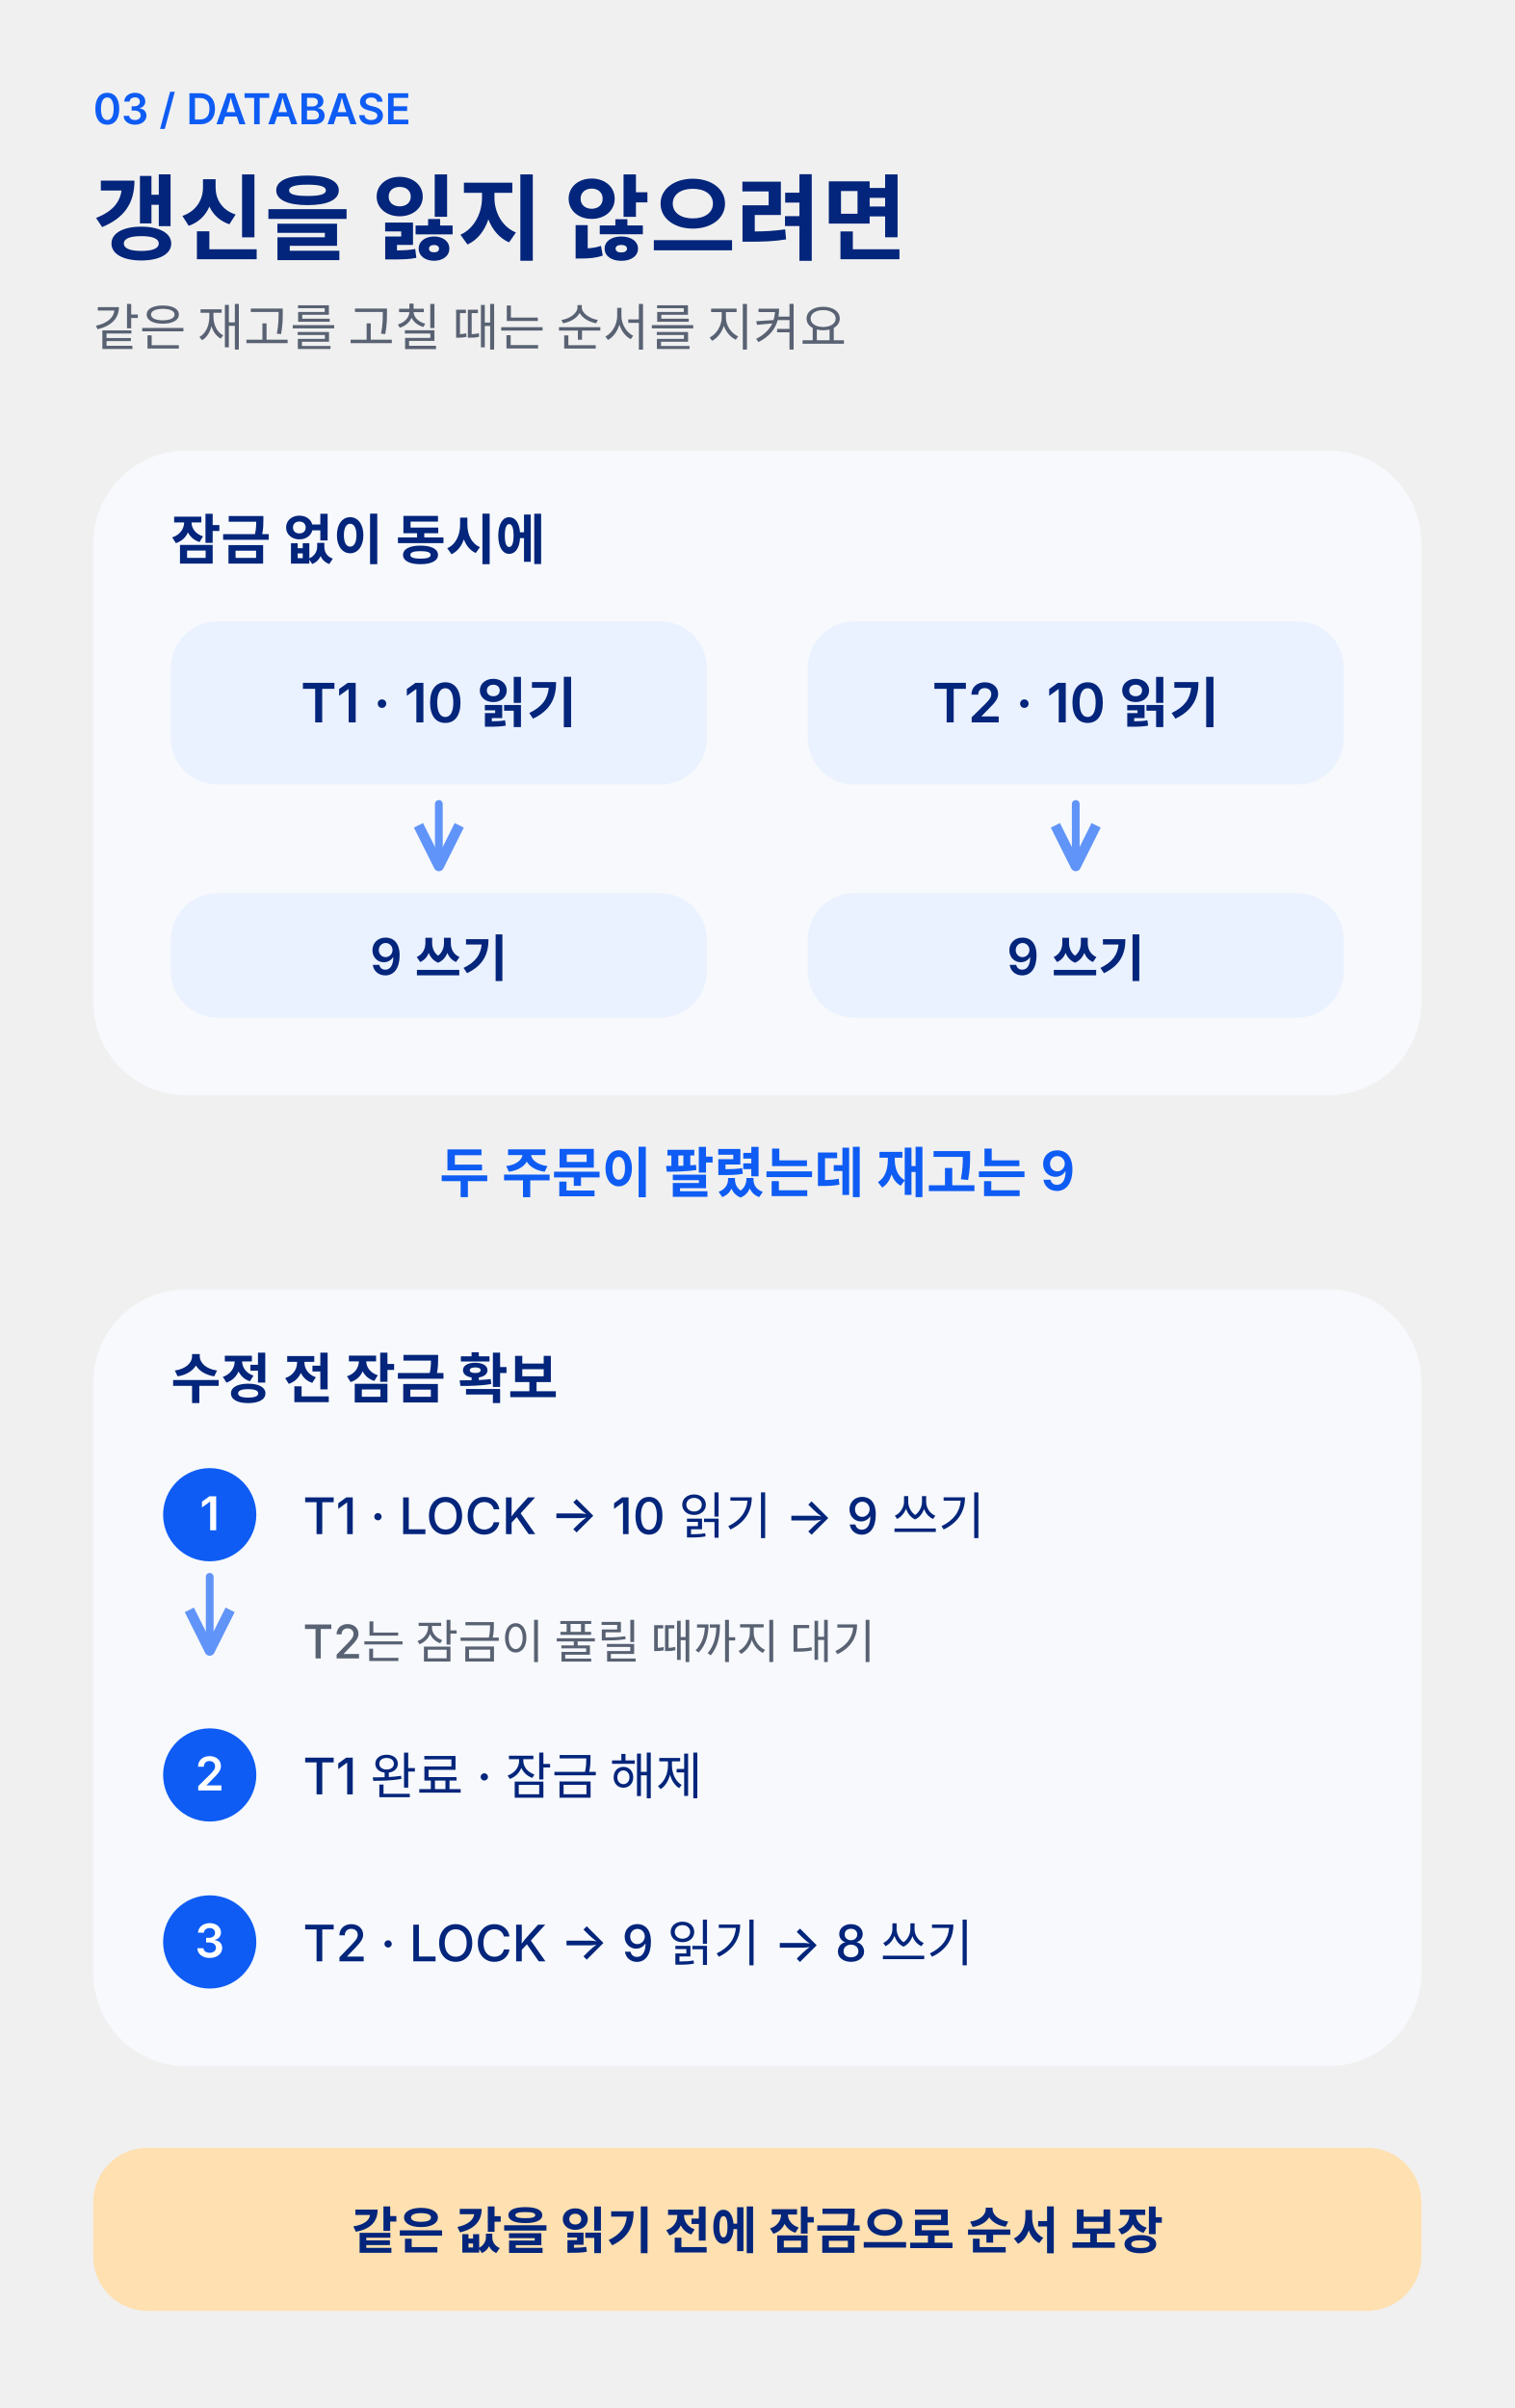
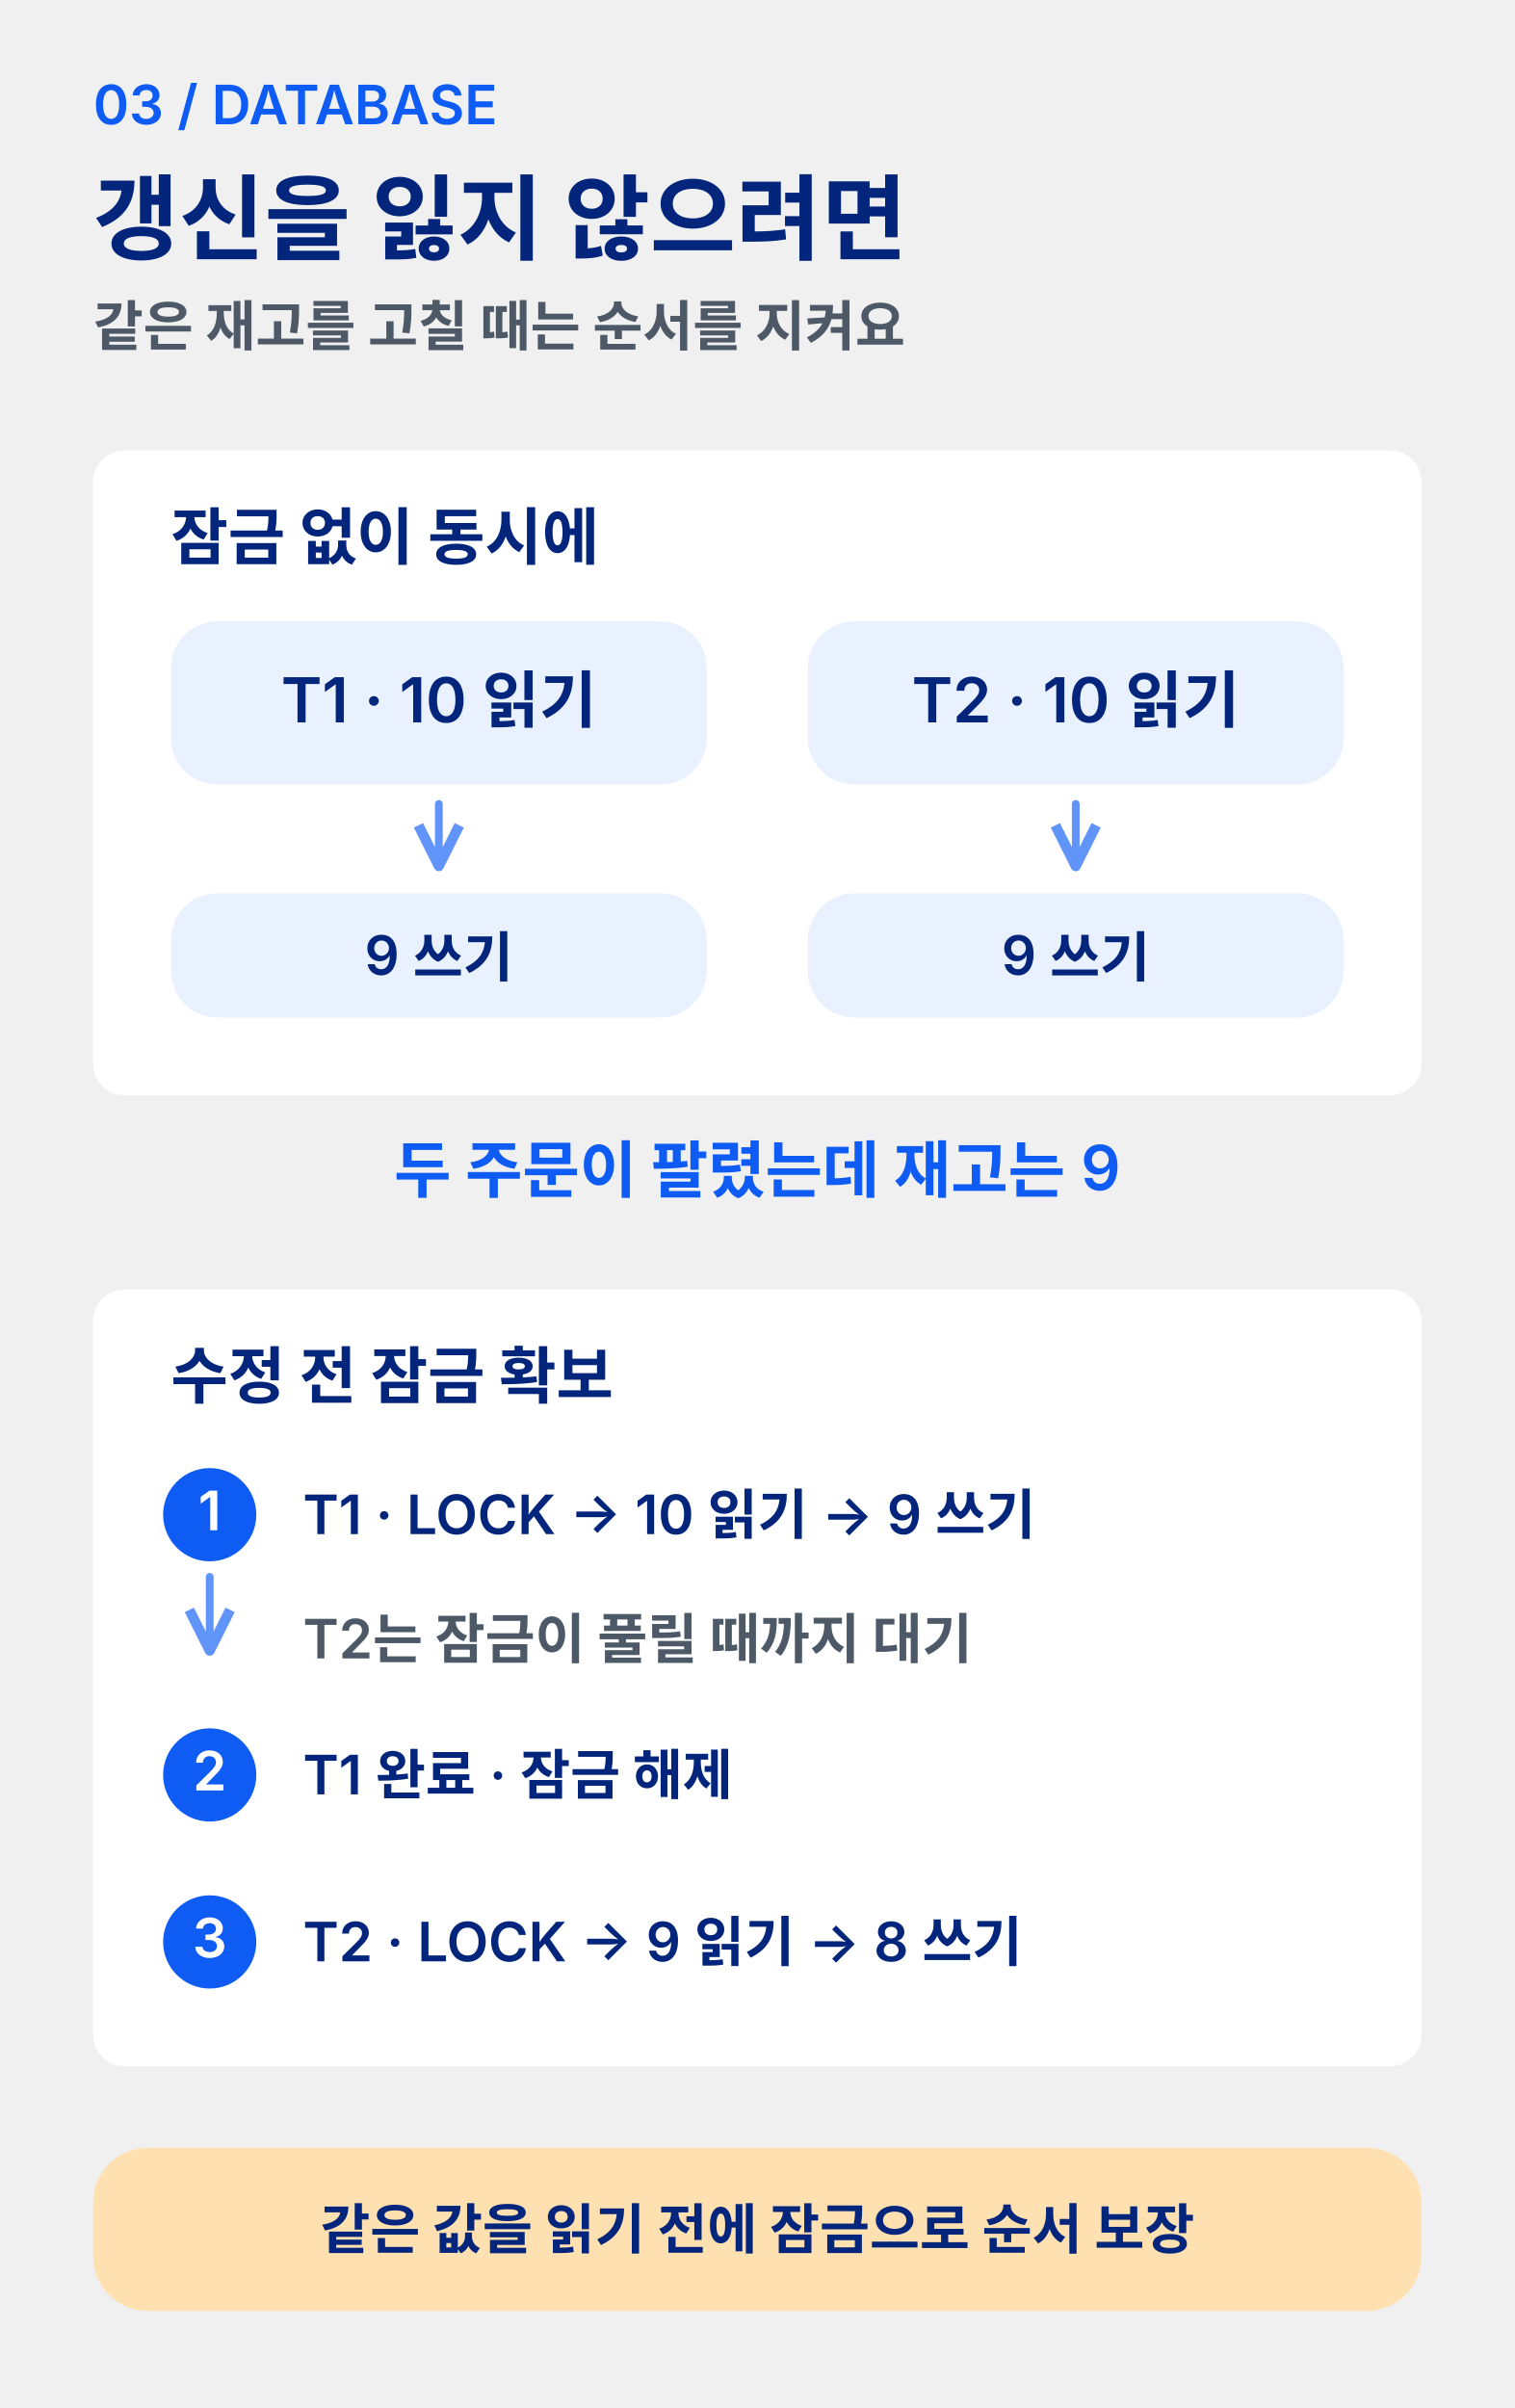
<svg xmlns="http://www.w3.org/2000/svg" width="390" height="620" viewBox="0 0 390 620" role="img" aria-labelledby="title desc">
  <defs>
    <marker id="arrow" viewBox="0 0 8 8" refX="7" refY="4" markerWidth="7" markerHeight="7" orient="auto-start-reverse">
      <path d="M1 1 L7 4 L1 7" fill="none" stroke="#6194F8" stroke-width="1.5" stroke-linejoin="round" />
    </marker>
  </defs>
  <g font-family="Pretendard, -apple-system, sans-serif">
-     <text x="24" y="32" font-size="11" fill="#0E5CF4" font-weight="600" text-anchor="start">03 / DATABASE</text>
+     <text x="24" y="32" font-size="14" fill="#0E5CF4" font-weight="600" text-anchor="start">03 / DATABASE</text>
    <text x="24" y="65" font-size="24" fill="#03257B" font-weight="700" text-anchor="start">갱신을 잃지 않으려면</text>
-     <text x="24" y="89" font-size="13" fill="#596273" font-weight="500" text-anchor="start">같은 재고를 고칠 때는 순서를 지켜요</text>
-     <rect x="24" y="116" width="342" height="166" rx="24" fill="#F7F9FC" stroke="none" />
-     <text x="44" y="144" font-size="14" fill="#03257B" font-weight="600" text-anchor="start">잠금 없이 동시에</text>
-     <rect x="44" y="160" width="138" height="42" rx="12" fill="#EAF1FF" stroke="none" />
-     <text x="113.0" y="186.0" font-size="14" fill="#03257B" font-weight="600" text-anchor="middle">T1 · 10 읽기</text>
-     <rect x="208" y="160" width="138" height="42" rx="12" fill="#EAF1FF" stroke="none" />
-     <text x="277.0" y="186.0" font-size="14" fill="#03257B" font-weight="600" text-anchor="middle">T2 · 10 읽기</text>
+     <text x="24" y="89" font-size="14" fill="#4E5968" font-weight="600" text-anchor="start">같은 재고를 고칠 때는 순서를 지켜요</text>
+     <rect x="24" y="116" width="342" height="166" rx="8" fill="#FFFFFF" stroke="none" />
+     <text x="44" y="144" font-size="16" fill="#03257B" font-weight="600" text-anchor="start">잠금 없이 동시에</text>
+     <rect x="44" y="160" width="138" height="42" rx="12" fill="#EAF1FE" stroke="none" />
+     <text x="113.0" y="186.0" font-size="16" fill="#03257B" font-weight="600" text-anchor="middle">T1 · 10 읽기</text>
+     <rect x="208" y="160" width="138" height="42" rx="12" fill="#EAF1FE" stroke="none" />
+     <text x="277.0" y="186.0" font-size="16" fill="#03257B" font-weight="600" text-anchor="middle">T2 · 10 읽기</text>
    <path d="M113 207 L113 223" fill="none" stroke="#6194F8" stroke-width="2" stroke-linecap="round" marker-end="url(#arrow)" />
    <path d="M277 207 L277 223" fill="none" stroke="#6194F8" stroke-width="2" stroke-linecap="round" marker-end="url(#arrow)" />
-     <rect x="44" y="230" width="138" height="32" rx="12" fill="#EAF1FF" stroke="none" />
-     <text x="113.0" y="251.0" font-size="13" fill="#03257B" font-weight="600" text-anchor="middle">9 쓰기</text>
-     <rect x="208" y="230" width="138" height="32" rx="12" fill="#EAF1FF" stroke="none" />
-     <text x="277.0" y="251.0" font-size="13" fill="#03257B" font-weight="600" text-anchor="middle">9 쓰기</text>
-     <text x="195" y="307" font-size="14" fill="#0E5CF4" font-weight="600" text-anchor="middle">두 주문이 팔렸는데 재고는 9</text>
-     <rect x="24" y="332" width="342" height="200" rx="24" fill="#F7F9FC" stroke="none" />
-     <text x="44" y="360" font-size="14" fill="#03257B" font-weight="600" text-anchor="start">수정 전 잠금 확보</text>
+     <rect x="44" y="230" width="138" height="32" rx="12" fill="#EAF1FE" stroke="none" />
+     <text x="113.0" y="251.0" font-size="14" fill="#03257B" font-weight="600" text-anchor="middle">9 쓰기</text>
+     <rect x="208" y="230" width="138" height="32" rx="12" fill="#EAF1FE" stroke="none" />
+     <text x="277.0" y="251.0" font-size="14" fill="#03257B" font-weight="600" text-anchor="middle">9 쓰기</text>
+     <text x="195" y="307" font-size="16" fill="#0E5CF4" font-weight="600" text-anchor="middle">두 주문이 팔렸는데 재고는 9</text>
+     <rect x="24" y="332" width="342" height="200" rx="8" fill="#FFFFFF" stroke="none" />
+     <text x="44" y="360" font-size="16" fill="#03257B" font-weight="600" text-anchor="start">수정 전 잠금 확보</text>
    <circle cx="54" cy="390" r="12" fill="#0E5CF4" />
-     <text x="54" y="394" font-size="12" fill="white" font-weight="600" text-anchor="middle">1</text>
-     <text x="78" y="395" font-size="13" fill="#03257B" font-weight="500" text-anchor="start">T1 · LOCK → 10 읽기 → 9 쓰기</text>
+     <text x="54" y="394" font-size="14" fill="white" font-weight="600" text-anchor="middle">1</text>
+     <text x="78" y="395" font-size="14" fill="#03257B" font-weight="600" text-anchor="start">T1 · LOCK → 10 읽기 → 9 쓰기</text>
    <path d="M54 406 L54 425" fill="none" stroke="#6194F8" stroke-width="2" stroke-linecap="round" marker-end="url(#arrow)" />
-     <text x="78" y="427" font-size="12" fill="#596273" font-weight="500" text-anchor="start">T2는 잠금이 풀릴 때까지 대기</text>
+     <text x="78" y="427" font-size="14" fill="#4E5968" font-weight="600" text-anchor="start">T2는 잠금이 풀릴 때까지 대기</text>
    <circle cx="54" cy="457" r="12" fill="#0E5CF4" />
-     <text x="54" y="461" font-size="12" fill="white" font-weight="600" text-anchor="middle">2</text>
-     <text x="78" y="462" font-size="13" fill="#03257B" font-weight="500" text-anchor="start">T1 완료 · 잠금 해제</text>
+     <text x="54" y="461" font-size="14" fill="white" font-weight="600" text-anchor="middle">2</text>
+     <text x="78" y="462" font-size="14" fill="#03257B" font-weight="600" text-anchor="start">T1 완료 · 잠금 해제</text>
    <circle cx="54" cy="500" r="12" fill="#0E5CF4" />
-     <text x="54" y="504" font-size="12" fill="white" font-weight="600" text-anchor="middle">3</text>
-     <text x="78" y="505" font-size="13" fill="#03257B" font-weight="500" text-anchor="start">T2 · LOCK → 9 읽기 → 8 쓰기</text>
+     <text x="54" y="504" font-size="14" fill="white" font-weight="600" text-anchor="middle">3</text>
+     <text x="78" y="505" font-size="14" fill="#03257B" font-weight="600" text-anchor="start">T2 · LOCK → 9 읽기 → 8 쓰기</text>
    <rect x="24" y="553" width="342" height="42" rx="14" fill="#FFE0B0" stroke="none" />
-     <text x="195" y="579" font-size="13" fill="#03257B" font-weight="600" text-anchor="middle">같은 값을 읽기 전에 잠금으로 순서 보장</text>
+     <text x="195" y="579" font-size="14" fill="#03257B" font-weight="600" text-anchor="middle">같은 값을 읽기 전에 잠금으로 순서 보장</text>
  </g>
</svg>
